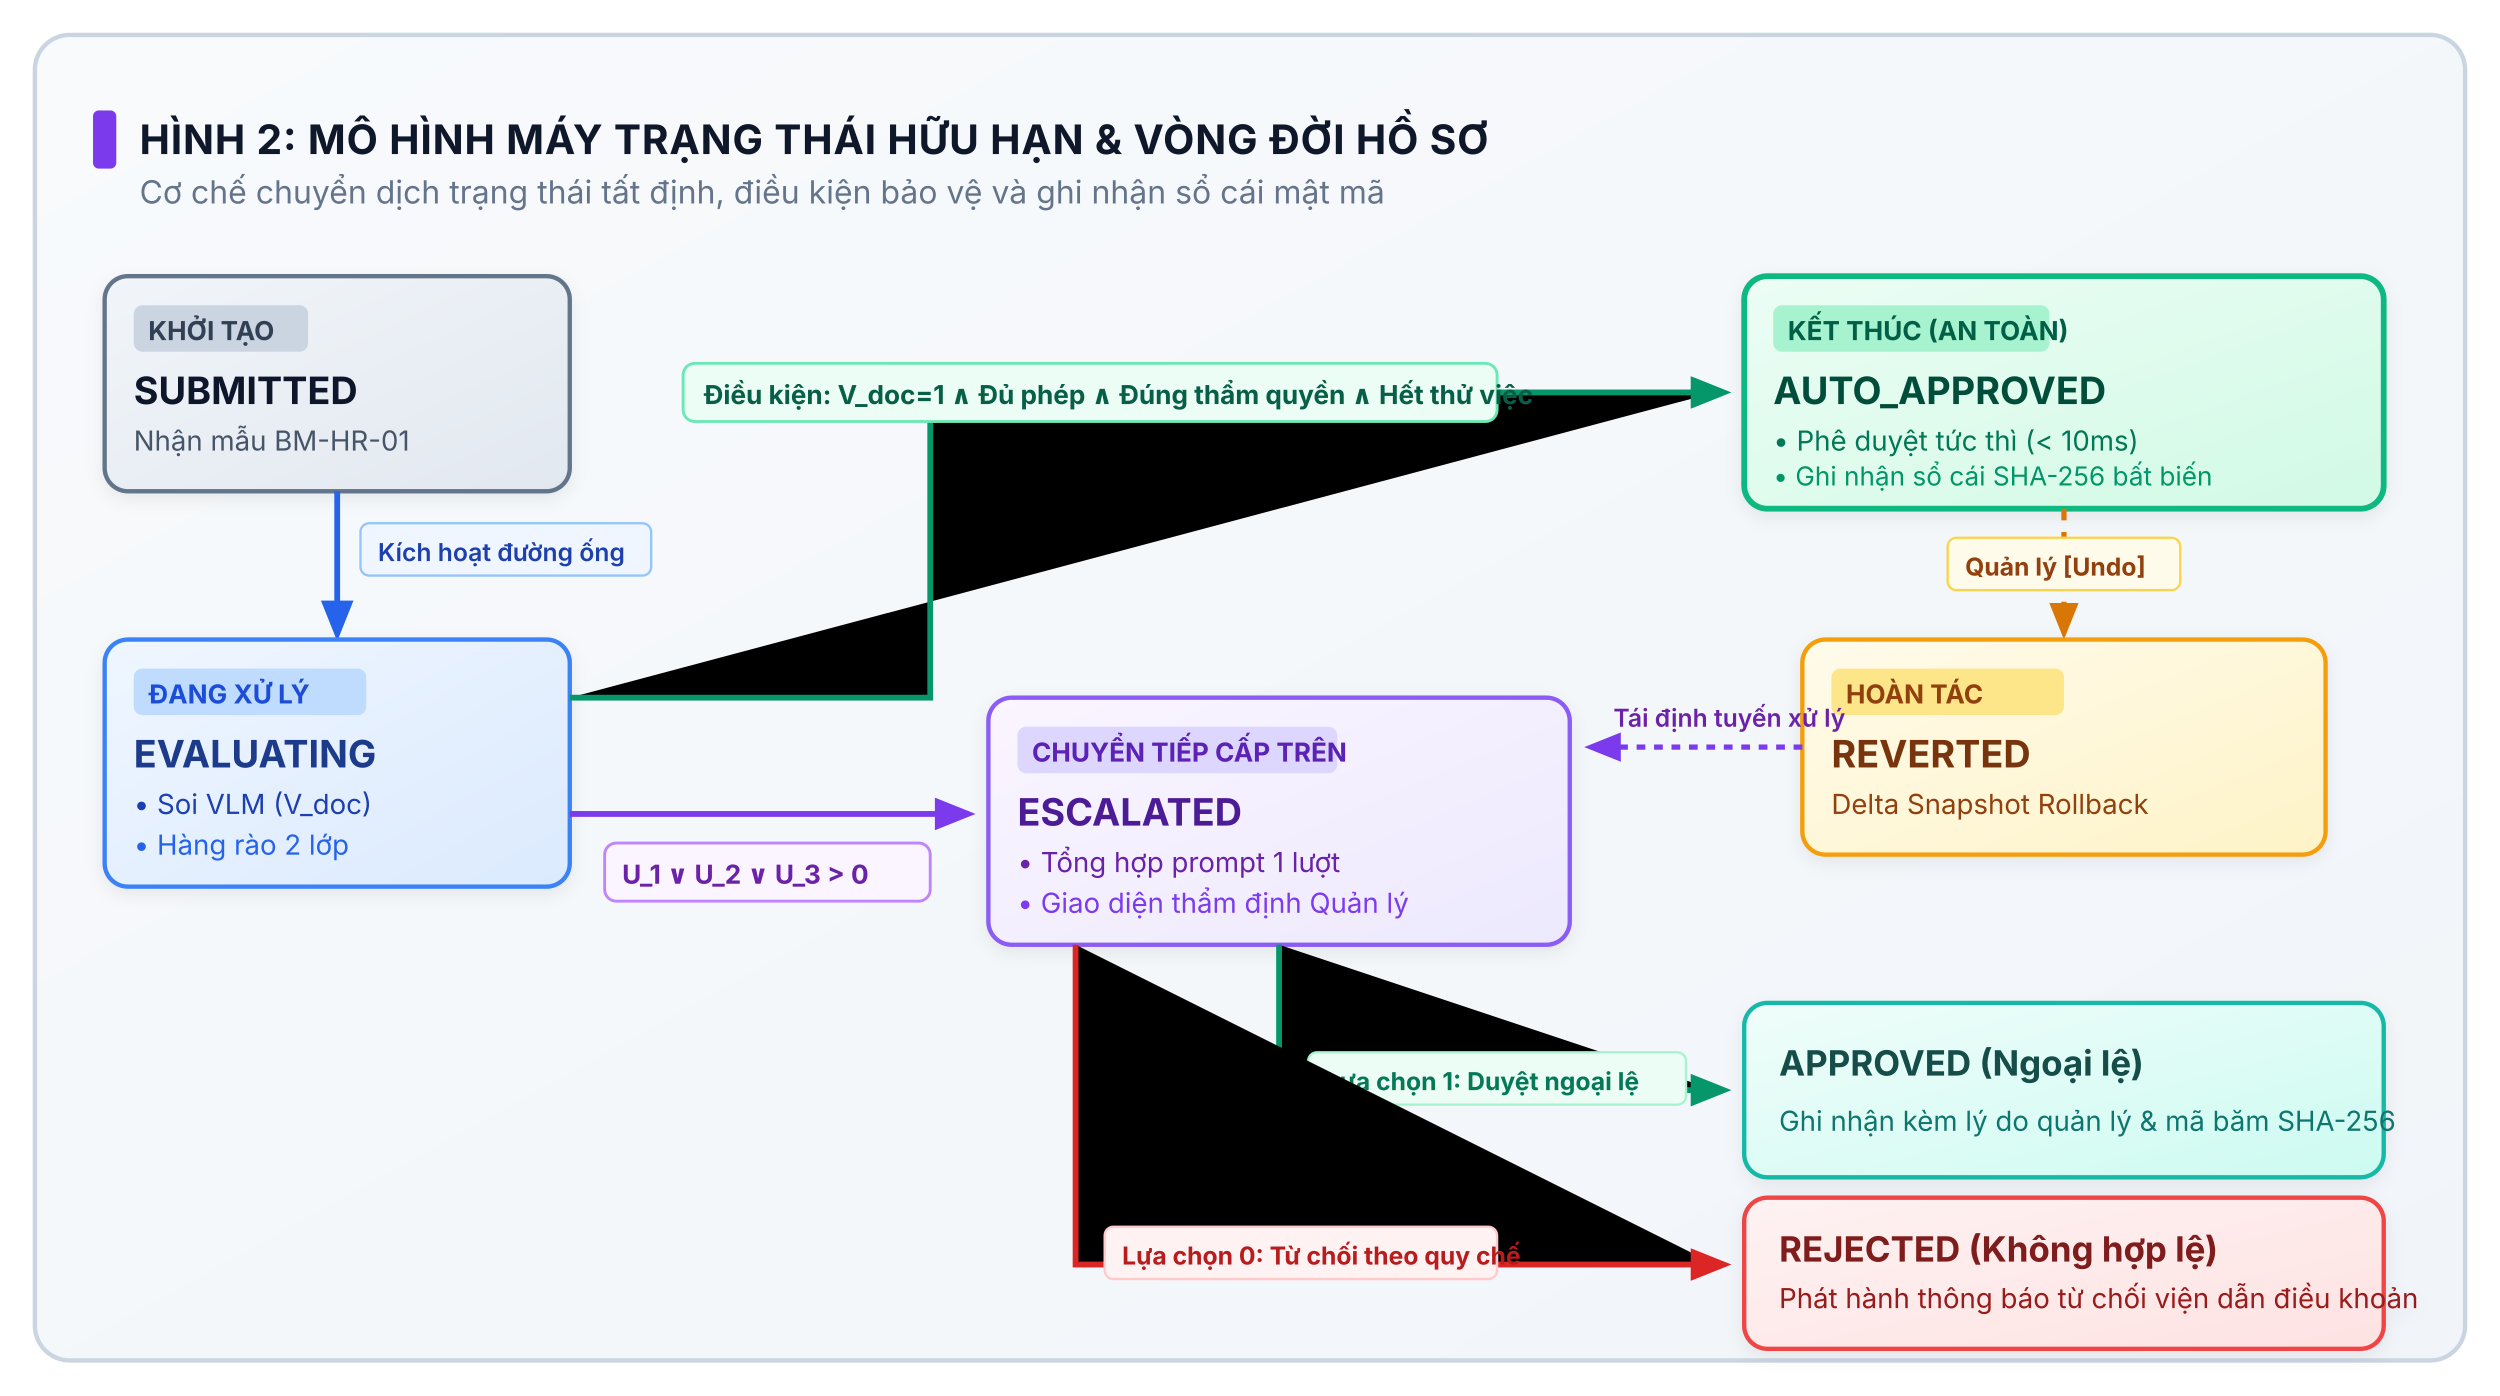
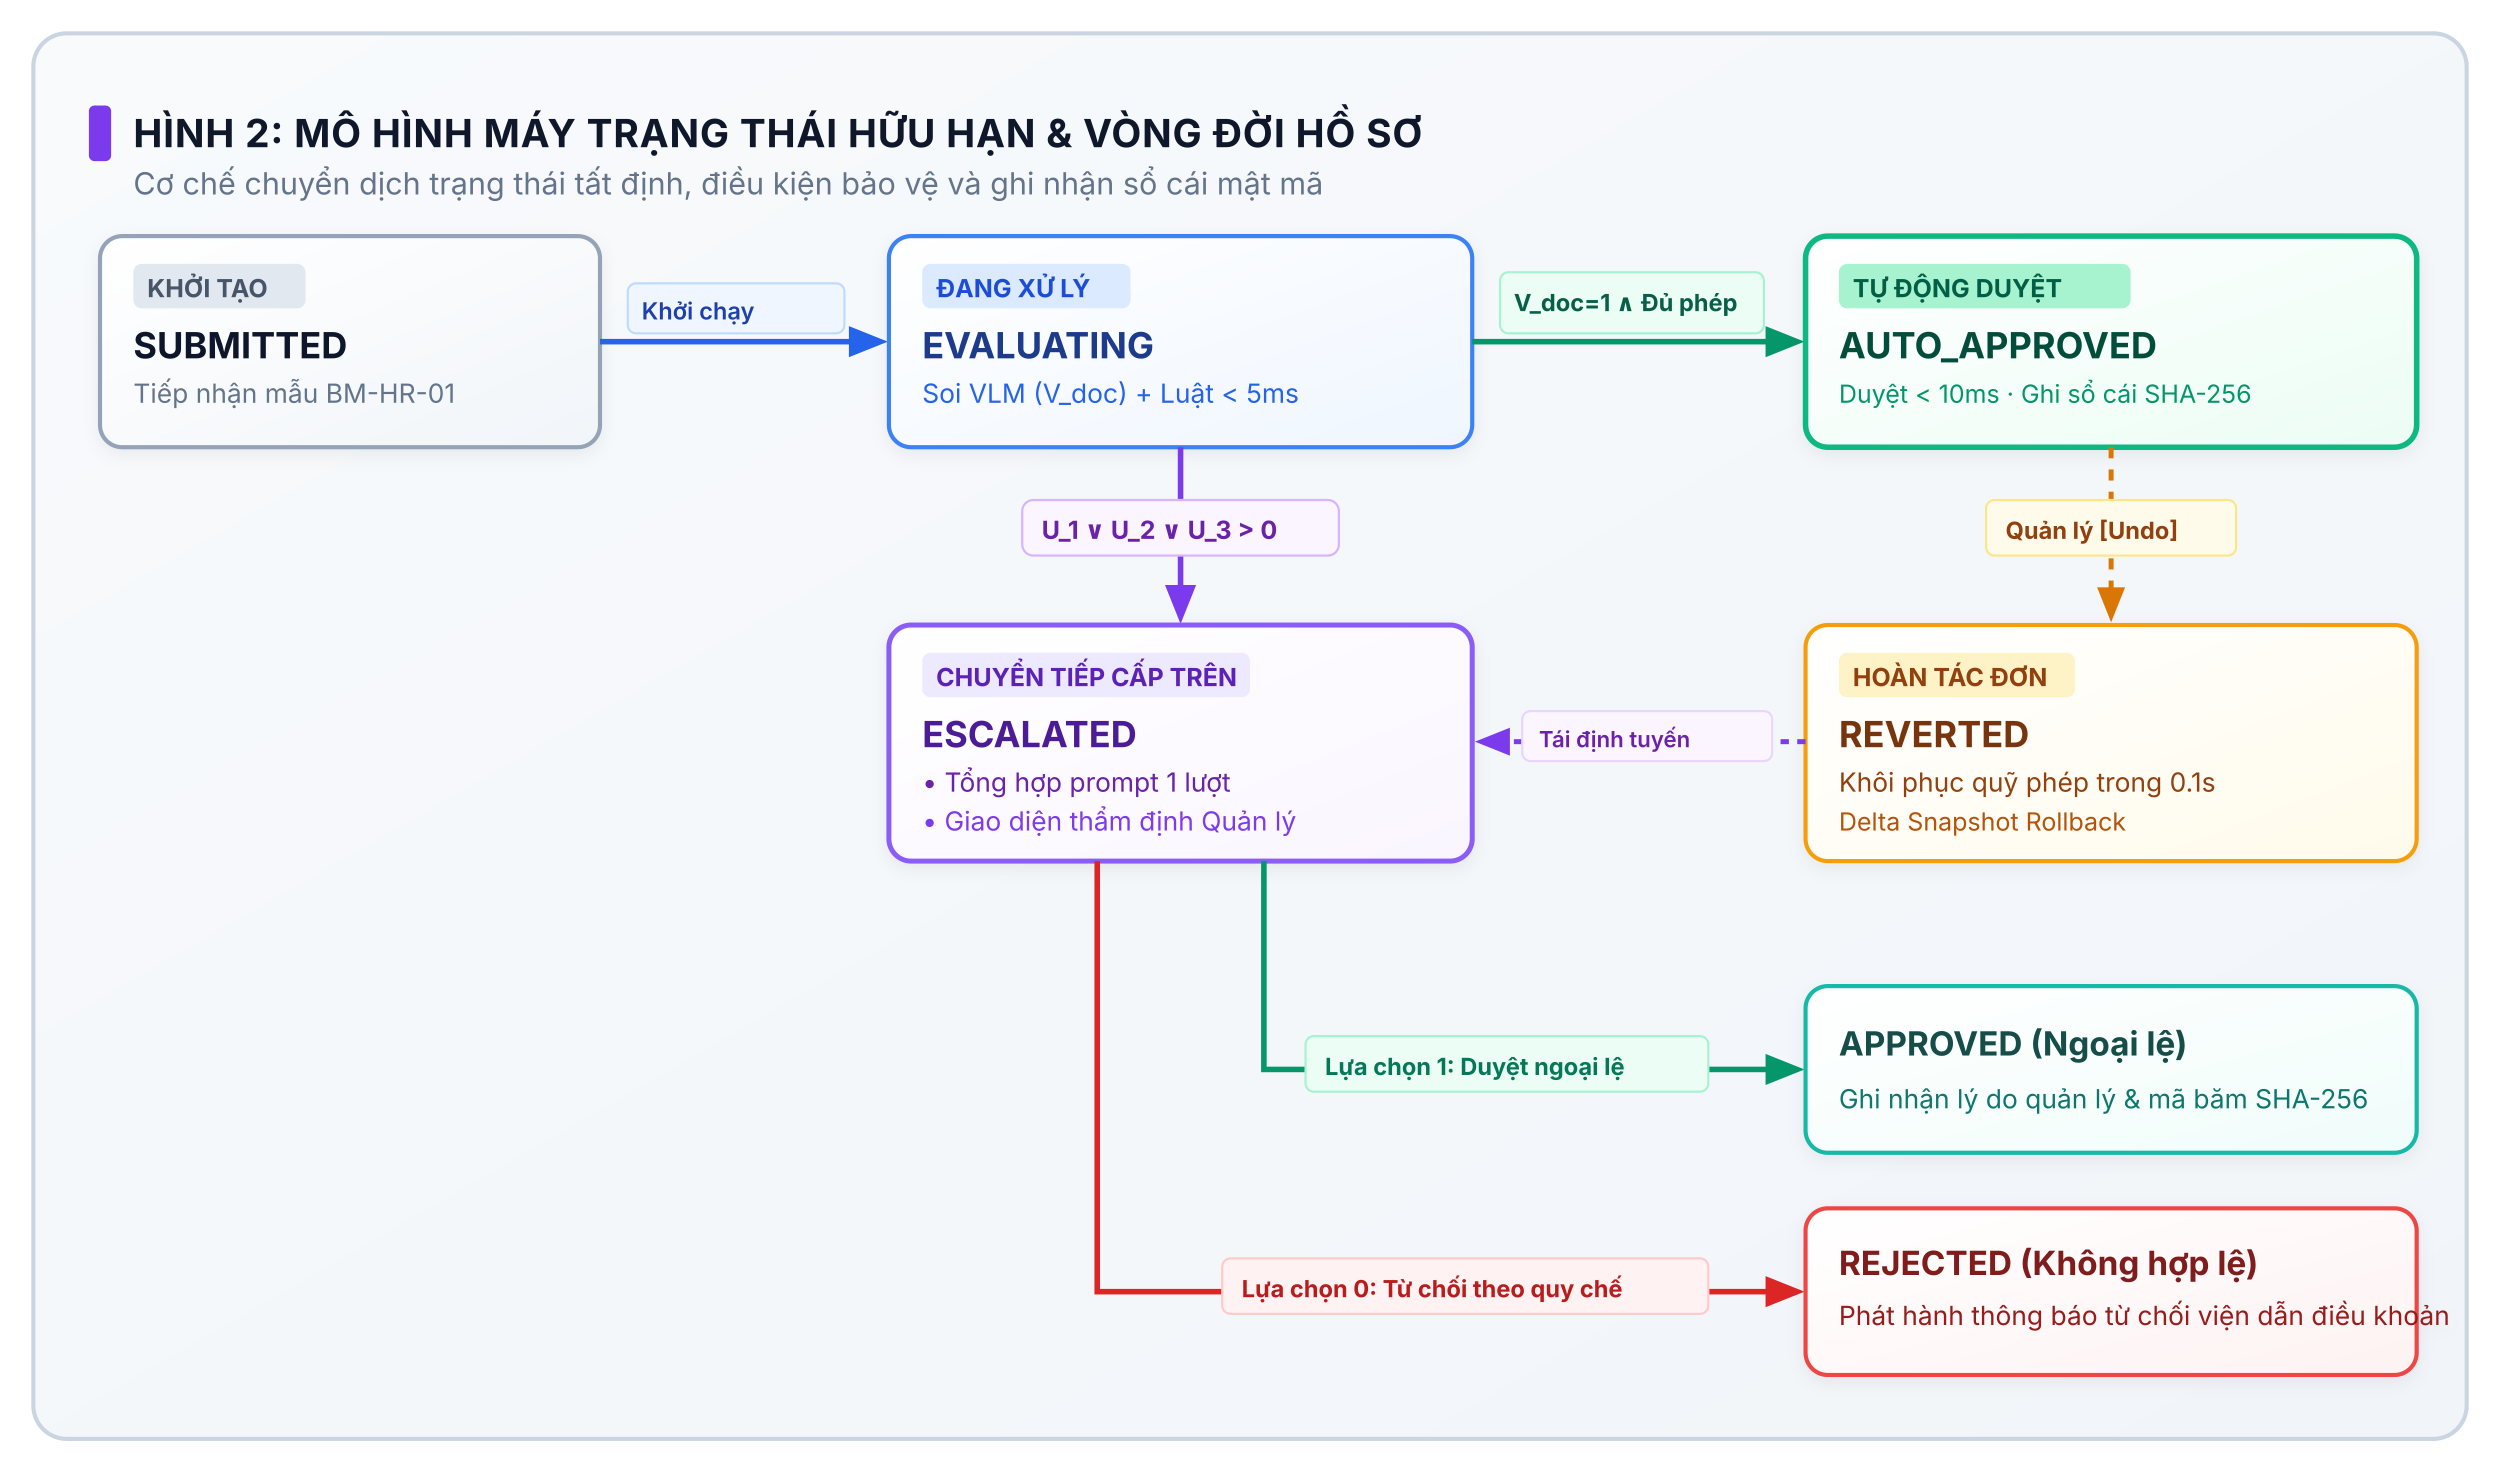
- <svg xmlns="http://www.w3.org/2000/svg" viewBox="0 0 860 480" width="100%" height="100%" style="background: #ffffff; font-family: 'Inter', -apple-system, BlinkMacSystemFont, 'Segoe UI', Roboto, sans-serif;">
+ <svg xmlns="http://www.w3.org/2000/svg" viewBox="0 0 900 530" width="100%" height="100%" style="background: #ffffff; font-family: 'Inter', -apple-system, BlinkMacSystemFont, 'Segoe UI', Roboto, sans-serif;">
  <defs>
+     <style>
+       path.connector { fill: none !important; }
+       line { fill: none !important; }
+     </style>
    <linearGradient id="canvasGrad" x1="0%" y1="0%" x2="100%" y2="100%">
      <stop offset="0%" stop-color="#f8fafc" />
      <stop offset="100%" stop-color="#f1f5f9" />
    </linearGradient>
    <linearGradient id="stateSubmitted" x1="0%" y1="0%" x2="100%" y2="100%">
-       <stop offset="0%" stop-color="#f1f5f9" />
-       <stop offset="100%" stop-color="#e2e8f0" />
+       <stop offset="0%" stop-color="#ffffff" />
+       <stop offset="100%" stop-color="#f1f5f9" />
    </linearGradient>
    <linearGradient id="stateEvaluating" x1="0%" y1="0%" x2="100%" y2="100%">
-       <stop offset="0%" stop-color="#eff6ff" />
-       <stop offset="100%" stop-color="#dbeafe" />
+       <stop offset="0%" stop-color="#ffffff" />
+       <stop offset="100%" stop-color="#eff6ff" />
    </linearGradient>
    <linearGradient id="stateAutoApprove" x1="0%" y1="0%" x2="100%" y2="100%">
-       <stop offset="0%" stop-color="#ecfdf5" />
-       <stop offset="100%" stop-color="#d1fae5" />
+       <stop offset="0%" stop-color="#ffffff" />
+       <stop offset="100%" stop-color="#ecfdf5" />
    </linearGradient>
    <linearGradient id="stateEscalated" x1="0%" y1="0%" x2="100%" y2="100%">
-       <stop offset="0%" stop-color="#faf5ff" />
-       <stop offset="100%" stop-color="#ede9fe" />
+       <stop offset="0%" stop-color="#ffffff" />
+       <stop offset="100%" stop-color="#faf5ff" />
    </linearGradient>
    <linearGradient id="stateApproved" x1="0%" y1="0%" x2="100%" y2="100%">
-       <stop offset="0%" stop-color="#f0fdfa" />
-       <stop offset="100%" stop-color="#ccfbf1" />
+       <stop offset="0%" stop-color="#ffffff" />
+       <stop offset="100%" stop-color="#f0fdfa" />
    </linearGradient>
    <linearGradient id="stateRejected" x1="0%" y1="0%" x2="100%" y2="100%">
-       <stop offset="0%" stop-color="#fef2f2" />
-       <stop offset="100%" stop-color="#fee2e2" />
+       <stop offset="0%" stop-color="#ffffff" />
+       <stop offset="100%" stop-color="#fef2f2" />
    </linearGradient>
    <linearGradient id="stateReverted" x1="0%" y1="0%" x2="100%" y2="100%">
-       <stop offset="0%" stop-color="#fffbeb" />
-       <stop offset="100%" stop-color="#fef3c7" />
+       <stop offset="0%" stop-color="#ffffff" />
+       <stop offset="100%" stop-color="#fffbeb" />
    </linearGradient>
    <marker id="arrB" viewBox="0 0 10 10" refX="6" refY="5" markerWidth="7" markerHeight="7" orient="auto-start-reverse">
      <path d="M 0 1 L 10 5 L 0 9 z" fill="#2563eb" />
    </marker>
    <marker id="arrG" viewBox="0 0 10 10" refX="6" refY="5" markerWidth="7" markerHeight="7" orient="auto-start-reverse">
      <path d="M 0 1 L 10 5 L 0 9 z" fill="#059669" />
    </marker>
    <marker id="arrP" viewBox="0 0 10 10" refX="6" refY="5" markerWidth="7" markerHeight="7" orient="auto-start-reverse">
      <path d="M 0 1 L 10 5 L 0 9 z" fill="#7c3aed" />
    </marker>
    <marker id="arrR" viewBox="0 0 10 10" refX="6" refY="5" markerWidth="7" markerHeight="7" orient="auto-start-reverse">
      <path d="M 0 1 L 10 5 L 0 9 z" fill="#dc2626" />
    </marker>
    <marker id="arrA" viewBox="0 0 10 10" refX="6" refY="5" markerWidth="7" markerHeight="7" orient="auto-start-reverse">
      <path d="M 0 1 L 10 5 L 0 9 z" fill="#d97706" />
    </marker>
    <filter id="cardShadow" x="-5%" y="-5%" width="110%" height="115%" filterUnits="userSpaceOnUse">
-       <feDropShadow dx="0" dy="2" stdDeviation="3" flood-color="#0f172a" flood-opacity="0.07" />
+       <feDropShadow dx="0" dy="2" stdDeviation="3" flood-color="#0f172a" flood-opacity="0.06" />
    </filter>
  </defs>
-   <rect x="12" y="12" width="836" height="456" rx="12" fill="url(#canvasGrad)" stroke="#cbd5e1" stroke-width="1.5" />
+   <rect x="12" y="12" width="876" height="506" rx="12" fill="url(#canvasGrad)" stroke="#cbd5e1" stroke-width="1.5" />
  <g transform="translate(32, 38)">
    <rect x="0" y="0" width="8" height="20" rx="2" fill="#7c3aed" />
    <text x="16" y="15" font-size="14" font-weight="700" fill="#0f172a" letter-spacing="0.02em">HÌNH 2: MÔ HÌNH MÁY TRẠNG THÁI HỮU HẠN &amp; VÒNG ĐỜI HỒ SƠ</text>
    <text x="16" y="32" font-size="11" fill="#64748b">Cơ chế chuyển dịch trạng thái tất định, điều kiện bảo vệ và ghi nhận sổ cái mật mã</text>
  </g>
-   <g transform="translate(36, 95)" filter="url(#cardShadow)">
-     <rect x="0" y="0" width="160" height="74" rx="8" fill="url(#stateSubmitted)" stroke="#64748b" stroke-width="1.5" />
-     <rect x="10" y="10" width="60" height="16" rx="3" fill="#cbd5e1" />
-     <text x="15" y="22" font-size="9" font-weight="700" fill="#334155">KHỞI TẠO</text>
-     <text x="10" y="44" font-size="13" font-weight="700" fill="#0f172a">SUBMITTED</text>
-     <text x="10" y="60" font-size="9.5" fill="#475569">Nhận mẫu BM-HR-01</text>
+   <g transform="translate(36, 85)" filter="url(#cardShadow)">
+     <rect x="0" y="0" width="180" height="76" rx="8" fill="url(#stateSubmitted)" stroke="#94a3b8" stroke-width="1.5" />
+     <rect x="12" y="10" width="62" height="16" rx="3" fill="#e2e8f0" />
+     <text x="17" y="22" font-size="9" font-weight="700" fill="#475569">KHỞI TẠO</text>
+     <text x="12" y="44" font-size="13" font-weight="700" fill="#0f172a">SUBMITTED</text>
+     <text x="12" y="60" font-size="9.5" fill="#64748b">Tiếp nhận mẫu BM-HR-01</text>
  </g>
-   <path d="M 116 169 L 116 215" stroke="#2563eb" stroke-width="2" marker-end="url(#arrB)" />
-   <rect x="124" y="180" width="100" height="18" rx="3" fill="#eff6ff" stroke="#93c5fd" stroke-width="0.8" />
-   <text x="130" y="193" font-size="8.5" font-weight="600" fill="#1e40af">Kích hoạt đường ống</text>
-   <g transform="translate(36, 220)" filter="url(#cardShadow)">
-     <rect x="0" y="0" width="160" height="85" rx="8" fill="url(#stateEvaluating)" stroke="#3b82f6" stroke-width="1.5" />
-     <rect x="10" y="10" width="80" height="16" rx="3" fill="#bfdbfe" />
-     <text x="15" y="22" font-size="9" font-weight="700" fill="#1d4ed8">ĐANG XỬ LÝ</text>
-     <text x="10" y="44" font-size="13" font-weight="700" fill="#1e3a8a">EVALUATING</text>
-     <text x="10" y="60" font-size="9.5" fill="#1e40af">• Soi VLM (V_doc)</text>
-     <text x="10" y="74" font-size="9.5" fill="#2563eb">• Hàng rào 2 lớp</text>
+   <path class="connector" d="M 216 123 L 314 123" stroke="#2563eb" stroke-width="2" fill="none" marker-end="url(#arrB)" />
+   <rect x="226" y="102" width="78" height="18" rx="3" fill="#eff6ff" stroke="#bfdbfe" stroke-width="0.8" />
+   <text x="231" y="115" font-size="8.5" font-weight="600" fill="#1e40af">Khởi chạy</text>
+   <g transform="translate(320, 85)" filter="url(#cardShadow)">
+     <rect x="0" y="0" width="210" height="76" rx="8" fill="url(#stateEvaluating)" stroke="#3b82f6" stroke-width="1.5" />
+     <rect x="12" y="10" width="75" height="16" rx="3" fill="#dbeafe" />
+     <text x="17" y="22" font-size="9" font-weight="700" fill="#1d4ed8">ĐANG XỬ LÝ</text>
+     <text x="12" y="44" font-size="13" font-weight="700" fill="#1e3a8a">EVALUATING</text>
+     <text x="12" y="60" font-size="9.5" fill="#2563eb">Soi VLM (V_doc) + Luật &lt; 5ms</text>
  </g>
-   <path d="M 196 240 L 320 240 L 320 135 L 590 135" stroke="#059669" stroke-width="2" marker-end="url(#arrG)" />
-   <rect x="235" y="125" width="280" height="20" rx="4" fill="#ecfdf5" stroke="#6ee7b7" stroke-width="1" />
-   <text x="242" y="139" font-size="9" font-weight="700" fill="#065f46">Điều kiện: V_doc=1 ∧ Đủ phép ∧ Đúng thẩm quyền ∧ Hết thử việc</text>
-   <g transform="translate(600, 95)" filter="url(#cardShadow)">
-     <rect x="0" y="0" width="220" height="80" rx="8" fill="url(#stateAutoApprove)" stroke="#10b981" stroke-width="2" />
-     <rect x="10" y="10" width="95" height="16" rx="3" fill="#a7f3d0" />
-     <text x="15" y="22" font-size="9" font-weight="700" fill="#065f46">KẾT THÚC (AN TOÀN)</text>
-     <text x="10" y="44" font-size="13" font-weight="700" fill="#064e3b">AUTO_APPROVED</text>
-     <text x="10" y="60" font-size="9.5" fill="#047857">• Phê duyệt tức thì (&lt; 10ms)</text>
-     <text x="10" y="72" font-size="9" fill="#059669">• Ghi nhận sổ cái SHA-256 bất biến</text>
+   <path class="connector" d="M 530 123 L 644 123" stroke="#059669" stroke-width="2" fill="none" marker-end="url(#arrG)" />
+   <rect x="540" y="98" width="95" height="22" rx="3" fill="#ecfdf5" stroke="#a7f3d0" stroke-width="0.8" />
+   <text x="545" y="112" font-size="8.5" font-weight="700" fill="#065f46">V_doc=1 ∧ Đủ phép</text>
+   <g transform="translate(650, 85)" filter="url(#cardShadow)">
+     <rect x="0" y="0" width="220" height="76" rx="8" fill="url(#stateAutoApprove)" stroke="#10b981" stroke-width="2" />
+     <rect x="12" y="10" width="105" height="16" rx="3" fill="#a7f3d0" />
+     <text x="17" y="22" font-size="9" font-weight="700" fill="#065f46">TỰ ĐỘNG DUYỆT</text>
+     <text x="12" y="44" font-size="13" font-weight="700" fill="#064e3b">AUTO_APPROVED</text>
+     <text x="12" y="60" font-size="9" fill="#059669">Duyệt &lt; 10ms · Ghi sổ cái SHA-256</text>
  </g>
-   <path d="M 196 280 L 330 280" stroke="#7c3aed" stroke-width="2" marker-end="url(#arrP)" />
-   <rect x="208" y="290" width="112" height="20" rx="4" fill="#faf5ff" stroke="#c084fc" stroke-width="1" />
-   <text x="214" y="304" font-size="9" font-weight="700" fill="#6b21a8">U_1 ∨ U_2 ∨ U_3 &gt; 0</text>
-   <g transform="translate(340, 240)" filter="url(#cardShadow)">
-     <rect x="0" y="0" width="200" height="85" rx="8" fill="url(#stateEscalated)" stroke="#8b5cf6" stroke-width="1.5" />
-     <rect x="10" y="10" width="110" height="16" rx="3" fill="#ddd6fe" />
-     <text x="15" y="22" font-size="9" font-weight="700" fill="#5b21b6">CHUYỂN TIẾP CẤP TRÊN</text>
-     <text x="10" y="44" font-size="13" font-weight="700" fill="#4c1d95">ESCALATED</text>
-     <text x="10" y="60" font-size="9.5" fill="#6b21a8">• Tổng hợp prompt 1 lượt</text>
-     <text x="10" y="74" font-size="9.5" fill="#7c3aed">• Giao diện thẩm định Quản lý</text>
+   <path class="connector" d="M 425 161 L 425 219" stroke="#7c3aed" stroke-width="2" fill="none" marker-end="url(#arrP)" />
+   <rect x="368" y="180" width="114" height="20" rx="4" fill="#faf5ff" stroke="#d8b4fe" stroke-width="0.8" />
+   <text x="375" y="194" font-size="9" font-weight="700" fill="#6b21a8">U_1 ∨ U_2 ∨ U_3 &gt; 0</text>
+   <g transform="translate(320, 225)" filter="url(#cardShadow)">
+     <rect x="0" y="0" width="210" height="85" rx="8" fill="url(#stateEscalated)" stroke="#8b5cf6" stroke-width="1.8" />
+     <rect x="12" y="10" width="118" height="16" rx="3" fill="#ede9fe" />
+     <text x="17" y="22" font-size="9" font-weight="700" fill="#5b21b6">CHUYỂN TIẾP CẤP TRÊN</text>
+     <text x="12" y="44" font-size="13" font-weight="700" fill="#4c1d95">ESCALATED</text>
+     <text x="12" y="60" font-size="9.5" fill="#6b21a8">• Tổng hợp prompt 1 lượt</text>
+     <text x="12" y="74" font-size="9.5" fill="#7c3aed">• Giao diện thẩm định Quản lý</text>
  </g>
-   <path d="M 710 175 L 710 215" stroke="#d97706" stroke-width="1.8" stroke-dasharray="4,4" marker-end="url(#arrA)" />
-   <rect x="670" y="185" width="80" height="18" rx="3" fill="#fffbeb" stroke="#fcd34d" stroke-width="0.8" />
-   <text x="676" y="198" font-size="8.5" font-weight="700" fill="#92400e">Quản lý [Undo]</text>
-   <g transform="translate(620, 220)" filter="url(#cardShadow)">
-     <rect x="0" y="0" width="180" height="74" rx="8" fill="url(#stateReverted)" stroke="#f59e0b" stroke-width="1.5" />
-     <rect x="10" y="10" width="80" height="16" rx="3" fill="#fde68a" />
-     <text x="15" y="22" font-size="9" font-weight="700" fill="#92400e">HOÀN TÁC</text>
-     <text x="10" y="44" font-size="13" font-weight="700" fill="#78350f">REVERTED</text>
-     <text x="10" y="60" font-size="9.5" fill="#92400e">Delta Snapshot Rollback</text>
+   <path class="connector" d="M 760 161 L 760 219" stroke="#d97706" stroke-width="1.8" stroke-dasharray="4,4" fill="none" marker-end="url(#arrA)" />
+   <rect x="715" y="180" width="90" height="20" rx="3" fill="#fffbeb" stroke="#fde68a" stroke-width="0.8" />
+   <text x="722" y="194" font-size="8.5" font-weight="700" fill="#92400e">Quản lý [Undo]</text>
+   <g transform="translate(650, 225)" filter="url(#cardShadow)">
+     <rect x="0" y="0" width="220" height="85" rx="8" fill="url(#stateReverted)" stroke="#f59e0b" stroke-width="1.5" />
+     <rect x="12" y="10" width="85" height="16" rx="3" fill="#fef3c7" />
+     <text x="17" y="22" font-size="9" font-weight="700" fill="#92400e">HOÀN TÁC ĐƠN</text>
+     <text x="12" y="44" font-size="13" font-weight="700" fill="#78350f">REVERTED</text>
+     <text x="12" y="60" font-size="9.5" fill="#92400e">Khôi phục quỹ phép trong 0.1s</text>
+     <text x="12" y="74" font-size="9" fill="#b45309">Delta Snapshot Rollback</text>
  </g>
-   <path d="M 620 257 L 550 257" stroke="#7c3aed" stroke-width="1.8" stroke-dasharray="3,3" marker-end="url(#arrP)" />
-   <text x="555" y="250" font-size="8.5" font-weight="600" fill="#6b21a8">Tái định tuyến xử lý</text>
-   <path d="M 440 325 L 440 375 L 590 375" stroke="#059669" stroke-width="2" marker-end="url(#arrG)" />
-   <rect x="450" y="362" width="130" height="18" rx="3" fill="#ecfdf5" stroke="#a7f3d0" stroke-width="0.8" />
-   <text x="456" y="375" font-size="8.5" font-weight="700" fill="#047857">Lựa chọn 1: Duyệt ngoại lệ</text>
-   <g transform="translate(600, 345)" filter="url(#cardShadow)">
+   <path class="connector" d="M 650 267 L 536 267" stroke="#7c3aed" stroke-width="1.8" stroke-dasharray="3,3" fill="none" marker-end="url(#arrP)" />
+   <rect x="548" y="256" width="90" height="18" rx="3" fill="#faf5ff" stroke="#e9d5ff" stroke-width="0.8" />
+   <text x="554" y="269" font-size="8" font-weight="600" fill="#6b21a8">Tái định tuyến</text>
+   <path class="connector" d="M 455 310 L 455 385 L 644 385" stroke="#059669" stroke-width="2" fill="none" marker-end="url(#arrG)" />
+   <rect x="470" y="373" width="145" height="20" rx="3" fill="#ecfdf5" stroke="#a7f3d0" stroke-width="0.8" />
+   <text x="477" y="387" font-size="8.5" font-weight="700" fill="#047857">Lựa chọn 1: Duyệt ngoại lệ</text>
+   <g transform="translate(650, 355)" filter="url(#cardShadow)">
    <rect x="0" y="0" width="220" height="60" rx="8" fill="url(#stateApproved)" stroke="#14b8a6" stroke-width="1.5" />
    <text x="12" y="25" font-size="12" font-weight="700" fill="#134e4a">APPROVED (Ngoại lệ)</text>
-     <text x="12" y="44" font-size="9.5" fill="#0f766e">Ghi nhận kèm lý do quản lý &amp; mã băm SHA-256</text>
+     <text x="12" y="44" font-size="9.5" fill="#0f766e">Ghi nhận lý do quản lý &amp; mã băm SHA-256</text>
  </g>
-   <path d="M 370 325 L 370 435 L 590 435" stroke="#dc2626" stroke-width="2" marker-end="url(#arrR)" />
-   <rect x="380" y="422" width="135" height="18" rx="3" fill="#fef2f2" stroke="#fecaca" stroke-width="0.8" />
-   <text x="386" y="435" font-size="8.5" font-weight="700" fill="#b91c1c">Lựa chọn 0: Từ chối theo quy chế</text>
-   <g transform="translate(600, 412)" filter="url(#cardShadow)">
-     <rect x="0" y="0" width="220" height="52" rx="8" fill="url(#stateRejected)" stroke="#ef4444" stroke-width="1.5" />
-     <text x="12" y="22" font-size="12" font-weight="700" fill="#7f1d1d">REJECTED (Không hợp lệ)</text>
-     <text x="12" y="38" font-size="9.5" fill="#991b1b">Phát hành thông báo từ chối viện dẫn điều khoản</text>
+   <path class="connector" d="M 395 310 L 395 465 L 644 465" stroke="#dc2626" stroke-width="2" fill="none" marker-end="url(#arrR)" />
+   <rect x="440" y="453" width="175" height="20" rx="3" fill="#fef2f2" stroke="#fecaca" stroke-width="0.8" />
+   <text x="447" y="467" font-size="8.5" font-weight="700" fill="#b91c1c">Lựa chọn 0: Từ chối theo quy chế</text>
+   <g transform="translate(650, 435)" filter="url(#cardShadow)">
+     <rect x="0" y="0" width="220" height="60" rx="8" fill="url(#stateRejected)" stroke="#ef4444" stroke-width="1.5" />
+     <text x="12" y="24" font-size="12" font-weight="700" fill="#7f1d1d">REJECTED (Không hợp lệ)</text>
+     <text x="12" y="42" font-size="9.5" fill="#991b1b">Phát hành thông báo từ chối viện dẫn điều khoản</text>
  </g>
</svg>
